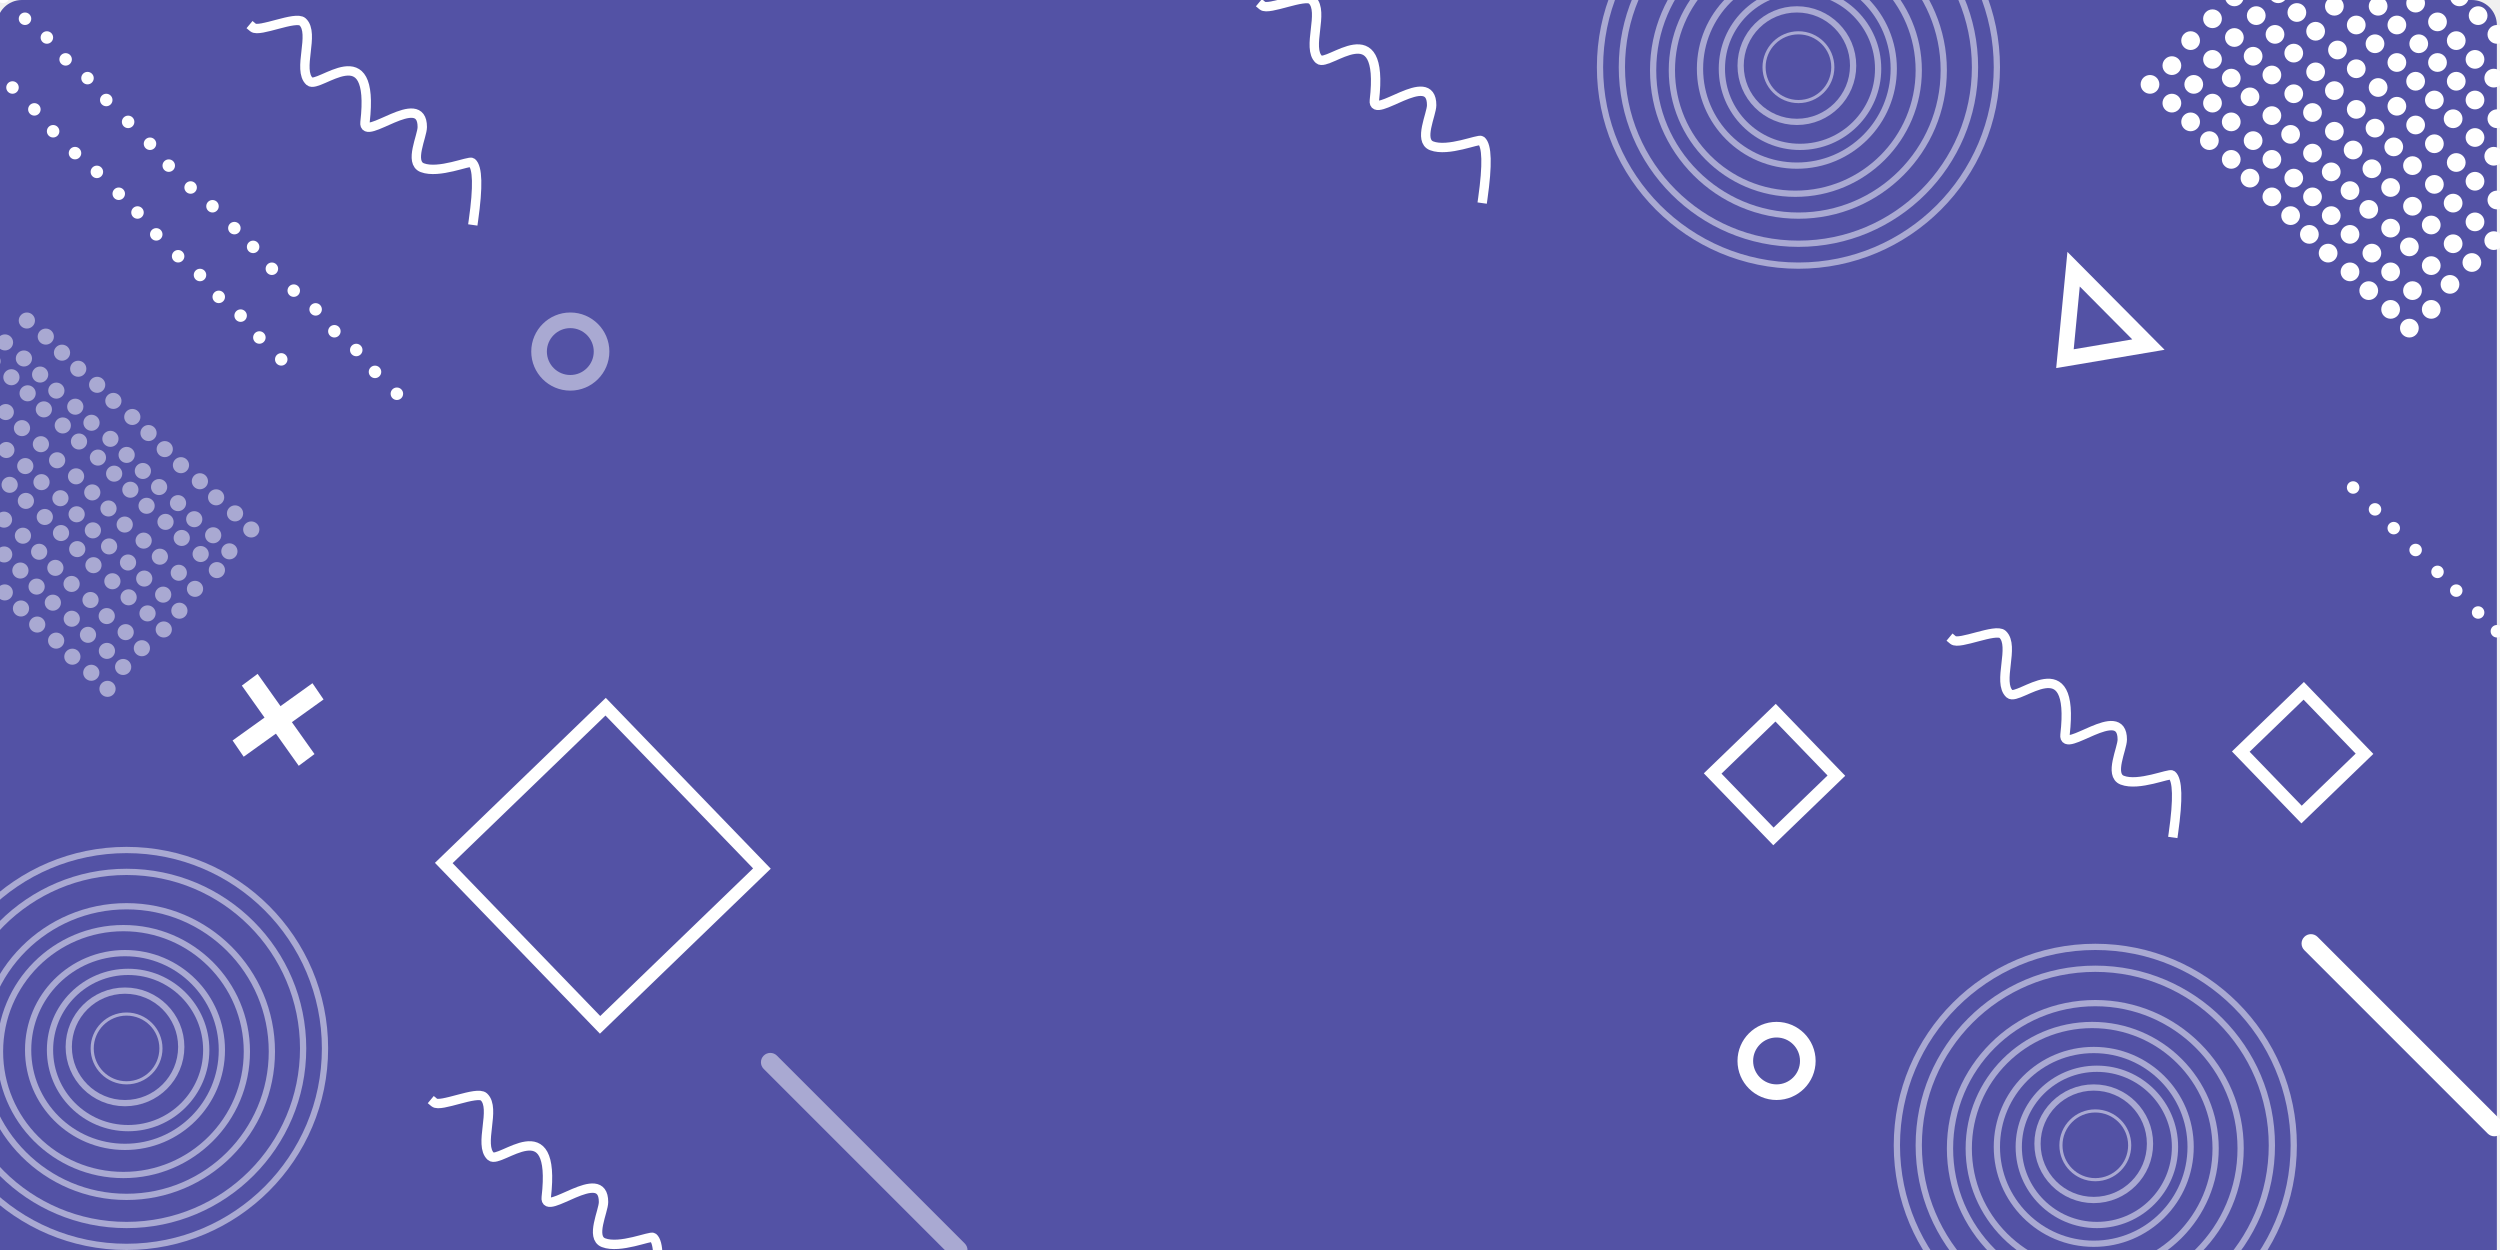
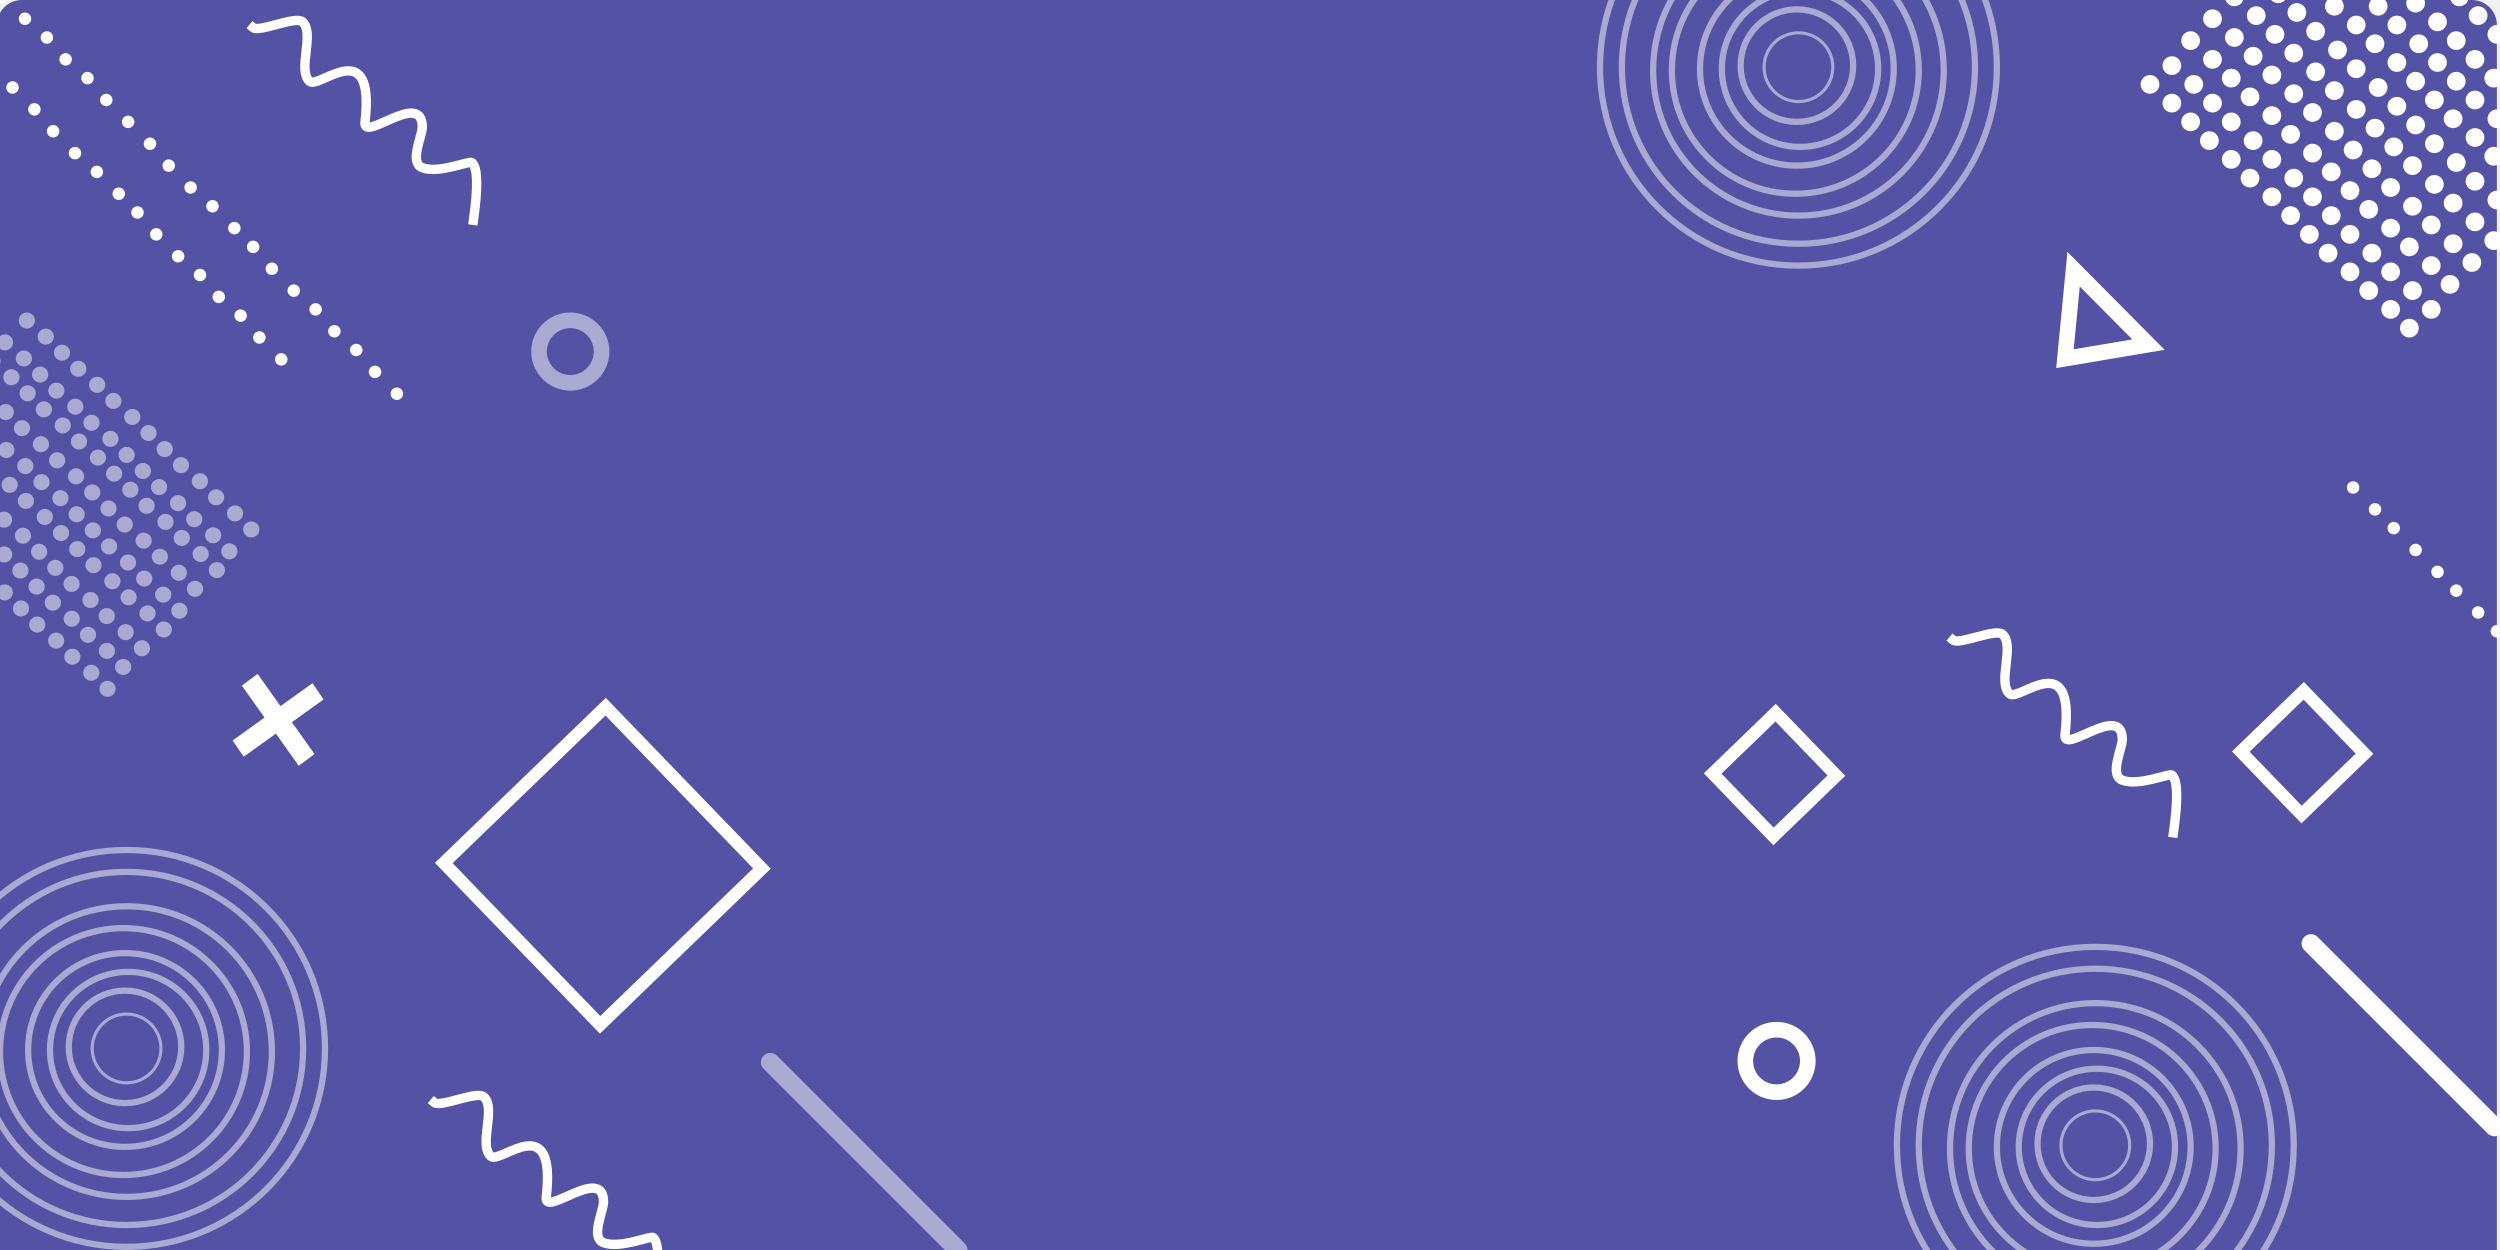
<svg xmlns="http://www.w3.org/2000/svg" width="800px" height="400px" viewBox="0 0 800 400" version="1.1">
  <g id="IA_card" stroke="none" stroke-width="1" fill="none" fill-rule="evenodd">
    <g id="personal_design_card1" transform="translate(-77, -299)">
      <path d="M84,299 L868,299 C872.418,299 876,302.582 876,307 L876,699 L876,699 L76,699 L76,307 C76,302.582 79.582,299 84,299 Z" id="Rectangle-Copy-11" fill="#5352A5" />
      <path d="M658.847,532.86 L658.847,560.86 L630.847,560.86 L630.847,532.86 L658.847,532.86 Z" id="Rectangle" stroke="#FFFFFF" stroke-width="4" transform="translate(644.8473, 546.8597) rotate(46) translate(-644.8473, -546.8597) " />
      <rect id="Rectangle-Copy-2" stroke="#FFFFFF" stroke-width="4" transform="translate(269.9117, 576.0457) rotate(46) translate(-269.9117, -576.0457) " x="233.912" y="540.046" width="72" height="72" />
      <rect id="Rectangle-Copy-7" fill="#FFFFFF" transform="translate(845.8444, 630.2738) rotate(45) translate(-845.8444, -630.2738) " x="801.344" y="627.274" width="89" height="6" rx="3" />
      <g id="Group-2" transform="translate(762, 323)" fill="#FFFFFF">
        <circle id="Oval" cx="3" cy="3" r="3" />
        <circle id="Oval-Copy-9" cx="10" cy="9" r="3" />
        <circle id="Oval-Copy-10" cx="16" cy="15" r="3" />
        <circle id="Oval-Copy-11" cx="22" cy="21" r="3" />
        <circle id="Oval-Copy-12" cx="29" cy="27" r="3" />
        <circle id="Oval-Copy-13" cx="35" cy="33" r="3" />
        <circle id="Oval-Copy-14" cx="42" cy="39" r="3" />
        <circle id="Oval-Copy-15" cx="48" cy="45" r="3" />
        <circle id="Oval-Copy-16" cx="54" cy="51" r="3" />
        <circle id="Oval-Copy-17" cx="60" cy="57" r="3" />
        <circle id="Oval-Copy-18" cx="67" cy="63" r="3" />
        <circle id="Oval-Copy-19" cx="73" cy="69" r="3" />
        <circle id="Oval-Copy-20" cx="80" cy="75" r="3" />
        <circle id="Oval-Copy-21" cx="86" cy="81" r="3" />
        <g id="Group-4" transform="translate(66, 130)">
          <circle id="Oval-Copy-35" cx="48" cy="48" r="2" />
          <circle id="Oval-Copy-36" cx="42" cy="42" r="2" />
          <circle id="Oval-Copy-37" cx="35" cy="35" r="2" />
          <circle id="Oval-Copy-38" cx="29" cy="29" r="2" />
          <circle id="Oval-Copy-39" cx="22" cy="22" r="2" />
          <circle id="Oval-Copy-40" cx="15" cy="15" r="2" />
          <circle id="Oval-Copy-41" cx="9" cy="9" r="2" />
          <circle id="Oval-Copy-42" cx="2" cy="2" r="2" />
        </g>
      </g>
      <g id="Group-5-Copy" transform="translate(0, 245)" fill="#FFFFFF">
        <g id="Group-3" transform="translate(86, 87)">
          <circle id="Oval-Copy-22" cx="2" cy="2" r="2" />
          <circle id="Oval-Copy-23" cx="8" cy="9" r="2" />
          <circle id="Oval-Copy-24" cx="15" cy="16" r="2" />
          <circle id="Oval-Copy-25" cx="22" cy="22" r="2" />
          <circle id="Oval-Copy-26" cx="29" cy="29" r="2" />
          <circle id="Oval-Copy-27" cx="35" cy="35" r="2" />
          <circle id="Oval-Copy-28" cx="41" cy="42" r="2" />
          <circle id="Oval-Copy-29" cx="48" cy="49" r="2" />
          <circle id="Oval-Copy-30" cx="55" cy="55" r="2" />
          <circle id="Oval-Copy-31" cx="61" cy="62" r="2" />
          <circle id="Oval-Copy-32" cx="68" cy="68" r="2" />
          <circle id="Oval-Copy-33" cx="74" cy="75" r="2" />
          <circle id="Oval-Copy-34" cx="81" cy="82" r="2" />
        </g>
        <g id="Group-3">
          <circle id="Oval-Copy-34" cx="81" cy="82" r="2" />
        </g>
      </g>
      <g id="Group-5-Copy" transform="translate(37, 256)" fill="#FFFFFF">
        <g id="Group-3" transform="translate(86, 87)">
          <circle id="Oval-Copy-22" cx="2" cy="2" r="2" />
          <circle id="Oval-Copy-23" cx="8" cy="9" r="2" />
          <circle id="Oval-Copy-24" cx="15" cy="16" r="2" />
          <circle id="Oval-Copy-25" cx="22" cy="22" r="2" />
          <circle id="Oval-Copy-26" cx="29" cy="29" r="2" />
          <circle id="Oval-Copy-27" cx="35" cy="35" r="2" />
          <circle id="Oval-Copy-28" cx="41" cy="42" r="2" />
          <circle id="Oval-Copy-29" cx="48" cy="49" r="2" />
          <circle id="Oval-Copy-30" cx="55" cy="55" r="2" />
          <circle id="Oval-Copy-31" cx="61" cy="62" r="2" />
          <circle id="Oval-Copy-32" cx="68" cy="68" r="2" />
          <circle id="Oval-Copy-33" cx="74" cy="75" r="2" />
          <circle id="Oval-Copy-34" cx="81" cy="82" r="2" />
        </g>
        <g id="Group-3">
          <circle id="Oval-Copy-28" cx="41" cy="42" r="2" />
          <circle id="Oval-Copy-29" cx="48" cy="49" r="2" />
          <circle id="Oval-Copy-30" cx="55" cy="55" r="2" />
          <circle id="Oval-Copy-31" cx="61" cy="62" r="2" />
          <circle id="Oval-Copy-32" cx="68" cy="68" r="2" />
          <circle id="Oval-Copy-33" cx="74" cy="75" r="2" />
          <circle id="Oval-Copy-34" cx="81" cy="82" r="2" />
        </g>
      </g>
      <g id="Group-6" transform="translate(769, 259)" fill="#FFFFFF">
        <g id="Group-2-Copy" transform="translate(0, 58)">
          <circle id="Oval" cx="3" cy="3" r="3" />
          <circle id="Oval-Copy-9" cx="10" cy="9" r="3" />
          <circle id="Oval-Copy-10" cx="16" cy="15" r="3" />
          <circle id="Oval-Copy-11" cx="22" cy="21" r="3" />
          <circle id="Oval-Copy-12" cx="29" cy="27" r="3" />
          <circle id="Oval-Copy-13" cx="35" cy="33" r="3" />
          <circle id="Oval-Copy-14" cx="42" cy="39" r="3" />
          <circle id="Oval-Copy-15" cx="48" cy="45" r="3" />
          <circle id="Oval-Copy-16" cx="54" cy="51" r="3" />
          <circle id="Oval-Copy-17" cx="60" cy="57" r="3" />
          <circle id="Oval-Copy-18" cx="67" cy="63" r="3" />
          <circle id="Oval-Copy-19" cx="73" cy="69" r="3" />
          <circle id="Oval-Copy-20" cx="80" cy="75" r="3" />
          <circle id="Oval-Copy-21" cx="86" cy="81" r="3" />
        </g>
        <g id="Group-2-Copy-2" transform="translate(6, 50)">
          <circle id="Oval" cx="3" cy="3" r="3" />
          <circle id="Oval-Copy-9" cx="10" cy="9" r="3" />
          <circle id="Oval-Copy-10" cx="16" cy="15" r="3" />
          <circle id="Oval-Copy-11" cx="22" cy="21" r="3" />
          <circle id="Oval-Copy-12" cx="29" cy="27" r="3" />
          <circle id="Oval-Copy-13" cx="35" cy="33" r="3" />
          <circle id="Oval-Copy-14" cx="42" cy="39" r="3" />
          <circle id="Oval-Copy-15" cx="48" cy="45" r="3" />
          <circle id="Oval-Copy-16" cx="54" cy="51" r="3" />
          <circle id="Oval-Copy-17" cx="60" cy="57" r="3" />
          <circle id="Oval-Copy-18" cx="67" cy="63" r="3" />
          <circle id="Oval-Copy-19" cx="73" cy="69" r="3" />
          <circle id="Oval-Copy-20" cx="80" cy="75" r="3" />
          <circle id="Oval-Copy-21" cx="86" cy="81" r="3" />
        </g>
        <g id="Group-2-Copy-3" transform="translate(13, 43)">
          <circle id="Oval" cx="3" cy="3" r="3" />
          <circle id="Oval-Copy-9" cx="10" cy="9" r="3" />
          <circle id="Oval-Copy-10" cx="16" cy="15" r="3" />
          <circle id="Oval-Copy-11" cx="22" cy="21" r="3" />
          <circle id="Oval-Copy-12" cx="29" cy="27" r="3" />
          <circle id="Oval-Copy-13" cx="35" cy="33" r="3" />
          <circle id="Oval-Copy-14" cx="42" cy="39" r="3" />
          <circle id="Oval-Copy-15" cx="48" cy="45" r="3" />
          <circle id="Oval-Copy-16" cx="54" cy="51" r="3" />
          <circle id="Oval-Copy-17" cx="60" cy="57" r="3" />
          <circle id="Oval-Copy-18" cx="67" cy="63" r="3" />
          <circle id="Oval-Copy-19" cx="73" cy="69" r="3" />
          <circle id="Oval-Copy-20" cx="80" cy="75" r="3" />
          <circle id="Oval-Copy-21" cx="86" cy="81" r="3" />
        </g>
        <g id="Group-2-Copy-4" transform="translate(20, 36)">
          <circle id="Oval" cx="3" cy="3" r="3" />
          <circle id="Oval-Copy-9" cx="10" cy="9" r="3" />
          <circle id="Oval-Copy-10" cx="16" cy="15" r="3" />
          <circle id="Oval-Copy-11" cx="22" cy="21" r="3" />
          <circle id="Oval-Copy-12" cx="29" cy="27" r="3" />
          <circle id="Oval-Copy-13" cx="35" cy="33" r="3" />
          <circle id="Oval-Copy-14" cx="42" cy="39" r="3" />
          <circle id="Oval-Copy-15" cx="48" cy="45" r="3" />
          <circle id="Oval-Copy-16" cx="54" cy="51" r="3" />
          <circle id="Oval-Copy-17" cx="60" cy="57" r="3" />
          <circle id="Oval-Copy-18" cx="67" cy="63" r="3" />
          <circle id="Oval-Copy-19" cx="73" cy="69" r="3" />
          <circle id="Oval-Copy-20" cx="80" cy="75" r="3" />
          <circle id="Oval-Copy-21" cx="86" cy="81" r="3" />
        </g>
        <g id="Group-2-Copy-5" transform="translate(27, 29)">
          <circle id="Oval-Copy-9" cx="10" cy="9" r="3" />
          <circle id="Oval-Copy-10" cx="16" cy="15" r="3" />
          <circle id="Oval-Copy-11" cx="22" cy="21" r="3" />
          <circle id="Oval-Copy-12" cx="29" cy="27" r="3" />
          <circle id="Oval-Copy-13" cx="35" cy="33" r="3" />
          <circle id="Oval-Copy-14" cx="42" cy="39" r="3" />
          <circle id="Oval-Copy-15" cx="48" cy="45" r="3" />
          <circle id="Oval-Copy-16" cx="54" cy="51" r="3" />
          <circle id="Oval-Copy-17" cx="60" cy="57" r="3" />
          <circle id="Oval-Copy-18" cx="67" cy="63" r="3" />
          <circle id="Oval-Copy-19" cx="73" cy="69" r="3" />
          <circle id="Oval-Copy-20" cx="80" cy="75" r="3" />
        </g>
        <g id="Group-2-Copy-6" transform="translate(33, 21)">
          <circle id="Oval-Copy-11" cx="22" cy="21" r="3" />
          <circle id="Oval-Copy-12" cx="29" cy="27" r="3" />
          <circle id="Oval-Copy-13" cx="35" cy="33" r="3" />
          <circle id="Oval-Copy-14" cx="42" cy="39" r="3" />
          <circle id="Oval-Copy-15" cx="48" cy="45" r="3" />
          <circle id="Oval-Copy-16" cx="54" cy="51" r="3" />
          <circle id="Oval-Copy-17" cx="60" cy="57" r="3" />
          <circle id="Oval-Copy-18" cx="67" cy="63" r="3" />
          <circle id="Oval-Copy-19" cx="73" cy="69" r="3" />
        </g>
        <g id="Group-2-Copy-7" transform="translate(40, 15)">
          <circle id="Oval-Copy-12" cx="29" cy="27" r="3" />
          <circle id="Oval-Copy-13" cx="35" cy="33" r="3" />
          <circle id="Oval-Copy-14" cx="42" cy="39" r="3" />
          <circle id="Oval-Copy-15" cx="48" cy="45" r="3" />
          <circle id="Oval-Copy-16" cx="54" cy="51" r="3" />
          <circle id="Oval-Copy-17" cx="60" cy="57" r="3" />
          <circle id="Oval-Copy-18" cx="67" cy="63" r="3" />
        </g>
        <g id="Group-2-Copy-8" transform="translate(46, 8)">
          <circle id="Oval-Copy-13" cx="35" cy="33" r="3" />
          <circle id="Oval-Copy-14" cx="42" cy="39" r="3" />
          <circle id="Oval-Copy-15" cx="48" cy="45" r="3" />
          <circle id="Oval-Copy-16" cx="54" cy="51" r="3" />
          <circle id="Oval-Copy-17" cx="60" cy="57" r="3" />
        </g>
        <g id="Group-2-Copy-9" transform="translate(53, 0)">
          <circle id="Oval-Copy-14" cx="42" cy="39" r="3" />
          <circle id="Oval-Copy-15" cx="48" cy="45" r="3" />
          <circle id="Oval-Copy-16" cx="54" cy="51" r="3" />
        </g>
      </g>
      <g id="Group-6-Copy" opacity="0.5" transform="translate(37, 399)" fill="#FFFFFF">
        <g id="Group-2-Copy" transform="translate(0, 51)">
          <ellipse id="Oval-Copy-15" cx="41.528" cy="38.571" rx="2.596" ry="2.571" />
          <ellipse id="Oval-Copy-16" cx="46.719" cy="43.714" rx="2.596" ry="2.571" />
          <ellipse id="Oval-Copy-17" cx="51.91" cy="48.857" rx="2.596" ry="2.571" />
          <ellipse id="Oval-Copy-18" cx="57.966" cy="54" rx="2.596" ry="2.571" />
          <ellipse id="Oval-Copy-19" cx="63.157" cy="59.143" rx="2.596" ry="2.571" />
          <ellipse id="Oval-Copy-20" cx="69.213" cy="64.286" rx="2.596" ry="2.571" />
          <ellipse id="Oval-Copy-21" cx="74.404" cy="69.429" rx="2.596" ry="2.571" />
        </g>
        <g id="Group-2-Copy-2" transform="translate(5, 44)">
          <ellipse id="Oval-Copy-14" cx="36.337" cy="33.429" rx="2.596" ry="2.571" />
          <ellipse id="Oval-Copy-15" cx="41.528" cy="38.571" rx="2.596" ry="2.571" />
          <ellipse id="Oval-Copy-16" cx="46.719" cy="43.714" rx="2.596" ry="2.571" />
          <ellipse id="Oval-Copy-17" cx="51.91" cy="48.857" rx="2.596" ry="2.571" />
          <ellipse id="Oval-Copy-18" cx="57.966" cy="54" rx="2.596" ry="2.571" />
          <ellipse id="Oval-Copy-19" cx="63.157" cy="59.143" rx="2.596" ry="2.571" />
          <ellipse id="Oval-Copy-20" cx="69.213" cy="64.286" rx="2.596" ry="2.571" />
          <ellipse id="Oval-Copy-21" cx="74.404" cy="69.429" rx="2.596" ry="2.571" />
        </g>
        <g id="Group-2-Copy-3" transform="translate(11, 38)">
          <ellipse id="Oval-Copy-13" cx="30.281" cy="28.286" rx="2.596" ry="2.571" />
          <ellipse id="Oval-Copy-14" cx="36.337" cy="33.429" rx="2.596" ry="2.571" />
          <ellipse id="Oval-Copy-15" cx="41.528" cy="38.571" rx="2.596" ry="2.571" />
          <ellipse id="Oval-Copy-16" cx="46.719" cy="43.714" rx="2.596" ry="2.571" />
          <ellipse id="Oval-Copy-17" cx="51.91" cy="48.857" rx="2.596" ry="2.571" />
          <ellipse id="Oval-Copy-18" cx="57.966" cy="54" rx="2.596" ry="2.571" />
          <ellipse id="Oval-Copy-19" cx="63.157" cy="59.143" rx="2.596" ry="2.571" />
          <ellipse id="Oval-Copy-20" cx="69.213" cy="64.286" rx="2.596" ry="2.571" />
          <ellipse id="Oval-Copy-21" cx="74.404" cy="69.429" rx="2.596" ry="2.571" />
        </g>
        <g id="Group-2-Copy-4" transform="translate(18, 32)">
          <ellipse id="Oval-Copy-12" cx="25.09" cy="23.143" rx="2.596" ry="2.571" />
          <ellipse id="Oval-Copy-13" cx="30.281" cy="28.286" rx="2.596" ry="2.571" />
          <ellipse id="Oval-Copy-14" cx="36.337" cy="33.429" rx="2.596" ry="2.571" />
          <ellipse id="Oval-Copy-15" cx="41.528" cy="38.571" rx="2.596" ry="2.571" />
          <ellipse id="Oval-Copy-16" cx="46.719" cy="43.714" rx="2.596" ry="2.571" />
          <ellipse id="Oval-Copy-17" cx="51.91" cy="48.857" rx="2.596" ry="2.571" />
          <ellipse id="Oval-Copy-18" cx="57.966" cy="54" rx="2.596" ry="2.571" />
          <ellipse id="Oval-Copy-19" cx="63.157" cy="59.143" rx="2.596" ry="2.571" />
          <ellipse id="Oval-Copy-20" cx="69.213" cy="64.286" rx="2.596" ry="2.571" />
          <ellipse id="Oval-Copy-21" cx="74.404" cy="69.429" rx="2.596" ry="2.571" />
        </g>
        <g id="Group-2-Copy-5" transform="translate(23, 26)">
          <ellipse id="Oval-Copy-11" cx="19.034" cy="18" rx="2.596" ry="2.571" />
          <ellipse id="Oval-Copy-12" cx="25.09" cy="23.143" rx="2.596" ry="2.571" />
          <ellipse id="Oval-Copy-13" cx="30.281" cy="28.286" rx="2.596" ry="2.571" />
          <ellipse id="Oval-Copy-14" cx="36.337" cy="33.429" rx="2.596" ry="2.571" />
          <ellipse id="Oval-Copy-15" cx="41.528" cy="38.571" rx="2.596" ry="2.571" />
          <ellipse id="Oval-Copy-16" cx="46.719" cy="43.714" rx="2.596" ry="2.571" />
          <ellipse id="Oval-Copy-17" cx="51.91" cy="48.857" rx="2.596" ry="2.571" />
          <ellipse id="Oval-Copy-18" cx="57.966" cy="54" rx="2.596" ry="2.571" />
          <ellipse id="Oval-Copy-19" cx="63.157" cy="59.143" rx="2.596" ry="2.571" />
          <ellipse id="Oval-Copy-20" cx="69.213" cy="64.286" rx="2.596" ry="2.571" />
          <ellipse id="Oval-Copy-21" cx="74.404" cy="69.429" rx="2.596" ry="2.571" />
        </g>
        <g id="Group-2-Copy-6" transform="translate(28, 19)">
          <ellipse id="Oval-Copy-10" cx="13.843" cy="12.857" rx="2.596" ry="2.571" />
          <ellipse id="Oval-Copy-11" cx="19.034" cy="18" rx="2.596" ry="2.571" />
          <ellipse id="Oval-Copy-12" cx="25.09" cy="23.143" rx="2.596" ry="2.571" />
          <ellipse id="Oval-Copy-13" cx="30.281" cy="28.286" rx="2.596" ry="2.571" />
          <ellipse id="Oval-Copy-14" cx="36.337" cy="33.429" rx="2.596" ry="2.571" />
          <ellipse id="Oval-Copy-15" cx="41.528" cy="38.571" rx="2.596" ry="2.571" />
          <ellipse id="Oval-Copy-16" cx="46.719" cy="43.714" rx="2.596" ry="2.571" />
          <ellipse id="Oval-Copy-17" cx="51.91" cy="48.857" rx="2.596" ry="2.571" />
          <ellipse id="Oval-Copy-18" cx="57.966" cy="54" rx="2.596" ry="2.571" />
          <ellipse id="Oval-Copy-19" cx="63.157" cy="59.143" rx="2.596" ry="2.571" />
          <ellipse id="Oval-Copy-20" cx="69.213" cy="64.286" rx="2.596" ry="2.571" />
          <ellipse id="Oval-Copy-21" cx="74.404" cy="69.429" rx="2.596" ry="2.571" />
        </g>
        <g id="Group-2-Copy-7" transform="translate(35, 13)">
          <ellipse id="Oval" cx="2.596" cy="2.571" rx="2.596" ry="2.571" />
          <ellipse id="Oval-Copy-9" cx="8.652" cy="7.714" rx="2.596" ry="2.571" />
          <ellipse id="Oval-Copy-10" cx="13.843" cy="12.857" rx="2.596" ry="2.571" />
          <ellipse id="Oval-Copy-11" cx="19.034" cy="18" rx="2.596" ry="2.571" />
          <ellipse id="Oval-Copy-12" cx="25.09" cy="23.143" rx="2.596" ry="2.571" />
          <ellipse id="Oval-Copy-13" cx="30.281" cy="28.286" rx="2.596" ry="2.571" />
          <ellipse id="Oval-Copy-14" cx="36.337" cy="33.429" rx="2.596" ry="2.571" />
          <ellipse id="Oval-Copy-15" cx="41.528" cy="38.571" rx="2.596" ry="2.571" />
          <ellipse id="Oval-Copy-16" cx="46.719" cy="43.714" rx="2.596" ry="2.571" />
          <ellipse id="Oval-Copy-17" cx="51.91" cy="48.857" rx="2.596" ry="2.571" />
          <ellipse id="Oval-Copy-18" cx="57.966" cy="54" rx="2.596" ry="2.571" />
          <ellipse id="Oval-Copy-19" cx="63.157" cy="59.143" rx="2.596" ry="2.571" />
          <ellipse id="Oval-Copy-20" cx="69.213" cy="64.286" rx="2.596" ry="2.571" />
          <ellipse id="Oval-Copy-21" cx="74.404" cy="69.429" rx="2.596" ry="2.571" />
        </g>
        <g id="Group-2-Copy-8" transform="translate(39, 7)">
          <ellipse id="Oval" cx="2.596" cy="2.571" rx="2.596" ry="2.571" />
          <ellipse id="Oval-Copy-9" cx="8.652" cy="7.714" rx="2.596" ry="2.571" />
          <ellipse id="Oval-Copy-10" cx="13.843" cy="12.857" rx="2.596" ry="2.571" />
          <ellipse id="Oval-Copy-11" cx="19.034" cy="18" rx="2.596" ry="2.571" />
          <ellipse id="Oval-Copy-12" cx="25.09" cy="23.143" rx="2.596" ry="2.571" />
          <ellipse id="Oval-Copy-13" cx="30.281" cy="28.286" rx="2.596" ry="2.571" />
          <ellipse id="Oval-Copy-14" cx="36.337" cy="33.429" rx="2.596" ry="2.571" />
          <ellipse id="Oval-Copy-15" cx="41.528" cy="38.571" rx="2.596" ry="2.571" />
          <ellipse id="Oval-Copy-16" cx="46.719" cy="43.714" rx="2.596" ry="2.571" />
          <ellipse id="Oval-Copy-17" cx="51.91" cy="48.857" rx="2.596" ry="2.571" />
          <ellipse id="Oval-Copy-18" cx="57.966" cy="54" rx="2.596" ry="2.571" />
          <ellipse id="Oval-Copy-19" cx="63.157" cy="59.143" rx="2.596" ry="2.571" />
          <ellipse id="Oval-Copy-20" cx="69.213" cy="64.286" rx="2.596" ry="2.571" />
          <ellipse id="Oval-Copy-21" cx="74.404" cy="69.429" rx="2.596" ry="2.571" />
        </g>
        <g id="Group-2-Copy-9" transform="translate(46, 0)">
          <ellipse id="Oval" cx="2.596" cy="2.571" rx="2.596" ry="2.571" />
          <ellipse id="Oval-Copy-9" cx="8.652" cy="7.714" rx="2.596" ry="2.571" />
          <ellipse id="Oval-Copy-10" cx="13.843" cy="12.857" rx="2.596" ry="2.571" />
          <ellipse id="Oval-Copy-11" cx="19.034" cy="18" rx="2.596" ry="2.571" />
          <ellipse id="Oval-Copy-12" cx="25.09" cy="23.143" rx="2.596" ry="2.571" />
          <ellipse id="Oval-Copy-13" cx="30.281" cy="28.286" rx="2.596" ry="2.571" />
          <ellipse id="Oval-Copy-14" cx="36.337" cy="33.429" rx="2.596" ry="2.571" />
          <ellipse id="Oval-Copy-15" cx="41.528" cy="38.571" rx="2.596" ry="2.571" />
          <ellipse id="Oval-Copy-16" cx="46.719" cy="43.714" rx="2.596" ry="2.571" />
          <ellipse id="Oval-Copy-17" cx="51.91" cy="48.857" rx="2.596" ry="2.571" />
          <ellipse id="Oval-Copy-18" cx="57.966" cy="54" rx="2.596" ry="2.571" />
          <ellipse id="Oval-Copy-19" cx="63.157" cy="59.143" rx="2.596" ry="2.571" />
          <ellipse id="Oval-Copy-20" cx="69.213" cy="64.286" rx="2.596" ry="2.571" />
          <ellipse id="Oval-Copy-21" cx="74.404" cy="69.429" rx="2.596" ry="2.571" />
        </g>
      </g>
      <path d="M702,503.831 C703.944,505.45 715.635,499.958 717.838,502 C721.852,505.72 716.035,517.404 720.066,521.038 C723,523.683 741.131,505.331 737.8,534.127 C737.027,540.811 756.129,523.507 756.129,535.651 C756.129,538.606 751.844,547.007 756.129,548.66 C761.381,550.688 771.211,546.348 772,547 C773.862,548.54 774.029,554.707 772.5,565.5" id="Line" stroke="#FFFFFF" stroke-width="3" stroke-linecap="square" />
-       <path d="M481,300.831 C482.944,302.45 494.635,296.958 496.838,299 C500.852,302.72 495.035,314.404 499.066,318.038 C502,320.683 520.131,302.331 516.8,331.127 C516.027,337.811 535.129,320.507 535.129,332.651 C535.129,335.606 530.844,344.007 535.129,345.66 C540.381,347.688 550.211,343.348 551,344 C552.862,345.54 553.029,351.707 551.5,362.5" id="Line-Copy" stroke="#FFFFFF" stroke-width="3" stroke-linecap="square" />
      <path d="M158,307.831 C159.944,309.45 171.635,303.958 173.838,306 C177.852,309.72 172.035,321.404 176.066,325.038 C179,327.683 197.131,309.331 193.8,338.127 C193.027,344.811 212.129,327.507 212.129,339.651 C212.129,342.606 207.844,351.007 212.129,352.66 C217.381,354.688 227.211,350.348 228,351 C229.862,352.54 230.029,358.707 228.5,369.5" id="Line-Copy-2" stroke="#FFFFFF" stroke-width="3" stroke-linecap="square" />
      <path d="M216,651.831 C217.944,653.45 229.635,647.958 231.838,650 C235.852,653.72 230.035,665.404 234.066,669.038 C237,671.683 255.131,653.331 251.8,682.127 C251.027,688.811 270.129,671.507 270.129,683.651 C270.129,686.606 265.844,695.007 270.129,696.66 C275.381,698.688 285.211,694.348 286,695 C287.862,696.54 288.029,702.707 286.5,713.5" id="Line-Copy-3" stroke="#FFFFFF" stroke-width="3" stroke-linecap="square" />
      <rect id="Rectangle-Copy-5" fill="#FFFFFF" opacity="0.5" transform="translate(353.5515, 668.9809) rotate(45) translate(-353.5515, -668.9809) " x="308.051" y="665.981" width="91" height="6" rx="3" />
      <rect id="Rectangle-Copy" stroke="#FFFFFF" stroke-width="4" transform="translate(813.8473, 539.8597) rotate(46) translate(-813.8473, -539.8597) " x="799.847" y="525.86" width="28" height="28" />
      <path d="M741.819,384.164 L763.111,410.663 L736.073,412.35 L741.819,384.164 Z" id="Triangle" stroke="#FFFFFF" stroke-width="5" transform="translate(750.5266, 396.7478) rotate(-6) translate(-750.5266, -396.7478) " />
      <circle id="Oval" stroke="#FFFFFF" stroke-width="5" cx="645.5" cy="638.5" r="10" />
      <circle id="Oval-Copy-8" stroke="#FFFFFF" stroke-width="5" opacity="0.5" cx="259.5" cy="411.5" r="10" />
      <g id="Group" opacity="0.5" transform="translate(588, 256)" stroke="#FFFFFF">
        <circle id="Oval" cx="64.5" cy="64.5" r="11" />
        <circle id="Oval-Copy" stroke-width="2" cx="64" cy="64" r="18" />
        <circle id="Oval-Copy-2" stroke-width="2" cx="65" cy="65" r="25" />
        <circle id="Oval-Copy-3" stroke-width="2" cx="64" cy="65" r="31" />
        <circle id="Oval-Copy-4" stroke-width="2" cx="63.5" cy="65.5" r="39.5" />
        <circle id="Oval-Copy-5" stroke-width="2" cx="64.5" cy="65.5" r="46.5" />
        <circle id="Oval-Copy-6" stroke-width="2" cx="64.5" cy="64.5" r="56.5" />
        <circle id="Oval-Copy-7" stroke-width="2" cx="64.5" cy="64.5" r="63.5" />
      </g>
      <g id="Group-Copy" opacity="0.5" transform="translate(683, 601)" stroke="#FFFFFF">
        <circle id="Oval" cx="64.5" cy="64.5" r="11" />
        <circle id="Oval-Copy" stroke-width="2" cx="64" cy="64" r="18" />
        <circle id="Oval-Copy-2" stroke-width="2" cx="65" cy="65" r="25" />
        <circle id="Oval-Copy-3" stroke-width="2" cx="64" cy="65" r="31" />
        <circle id="Oval-Copy-4" stroke-width="2" cx="63.5" cy="65.5" r="39.5" />
        <circle id="Oval-Copy-5" stroke-width="2" cx="64.5" cy="65.5" r="46.5" />
        <circle id="Oval-Copy-6" stroke-width="2" cx="64.5" cy="64.5" r="56.5" />
        <circle id="Oval-Copy-7" stroke-width="2" cx="64.5" cy="64.5" r="63.5" />
      </g>
      <g id="Group-Copy-2" opacity="0.5" transform="translate(53, 570)" stroke="#FFFFFF">
        <circle id="Oval" cx="64.5" cy="64.5" r="11" />
        <circle id="Oval-Copy" stroke-width="2" cx="64" cy="64" r="18" />
        <circle id="Oval-Copy-2" stroke-width="2" cx="65" cy="65" r="25" />
        <circle id="Oval-Copy-3" stroke-width="2" cx="64" cy="65" r="31" />
        <circle id="Oval-Copy-4" stroke-width="2" cx="63.5" cy="65.5" r="39.5" />
        <circle id="Oval-Copy-5" stroke-width="2" cx="64.5" cy="65.5" r="46.5" />
        <circle id="Oval-Copy-6" stroke-width="2" cx="64.5" cy="64.5" r="56.5" />
        <circle id="Oval-Copy-7" stroke-width="2" cx="64.5" cy="64.5" r="63.5" />
      </g>
      <g id="Group-Copy-2" transform="translate(165.9888, 529.342) rotate(9) translate(-165.9888, -529.342) translate(152.3409, 515.842)" fill="#FFFFFF">
        <polygon id="Rectangle" transform="translate(13.67507, 13.5) rotate(45) translate(-13.67507, -13.5) " points="-2.093 10.176 29.372 10.531 29.443 16.824 -2.022 16.469" />
        <polygon id="Rectangle-Copy-3" transform="translate(13.64782, 13.54961) rotate(-44) translate(-13.64782, -13.54961) " points="-2.043 10.579 29.41 10.224 29.339 16.52 -2.114 16.875" />
      </g>
    </g>
  </g>
</svg>
